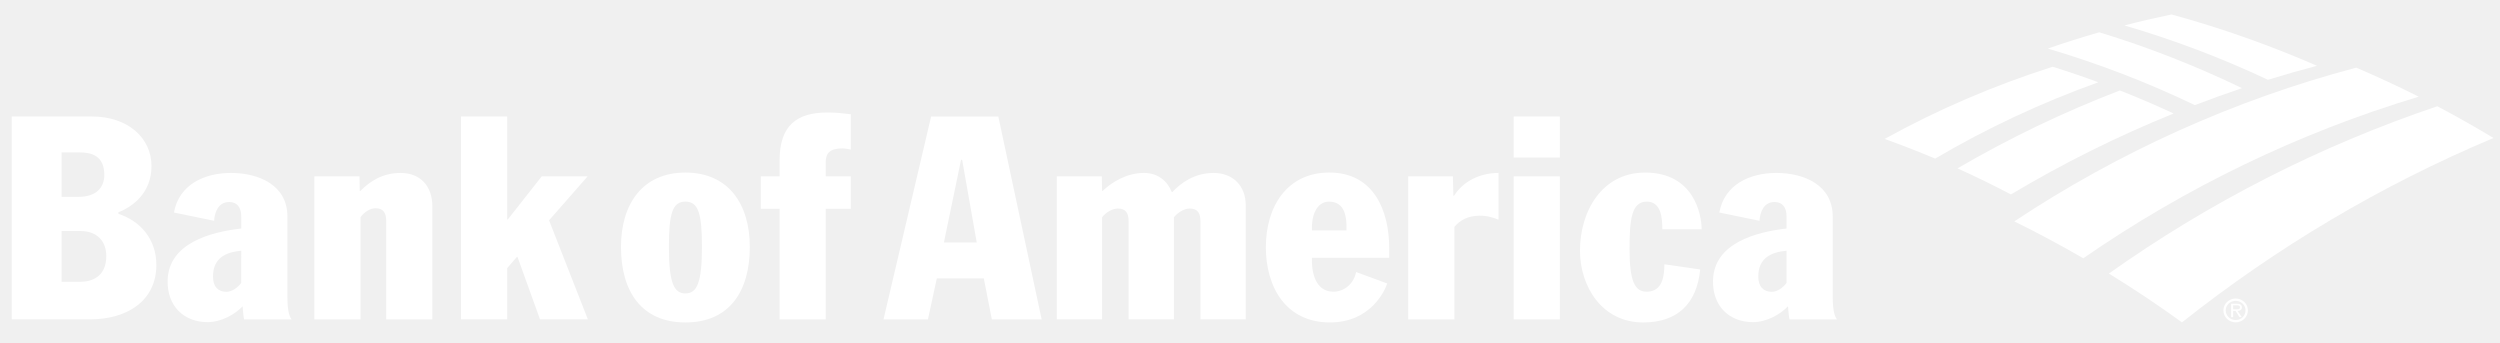
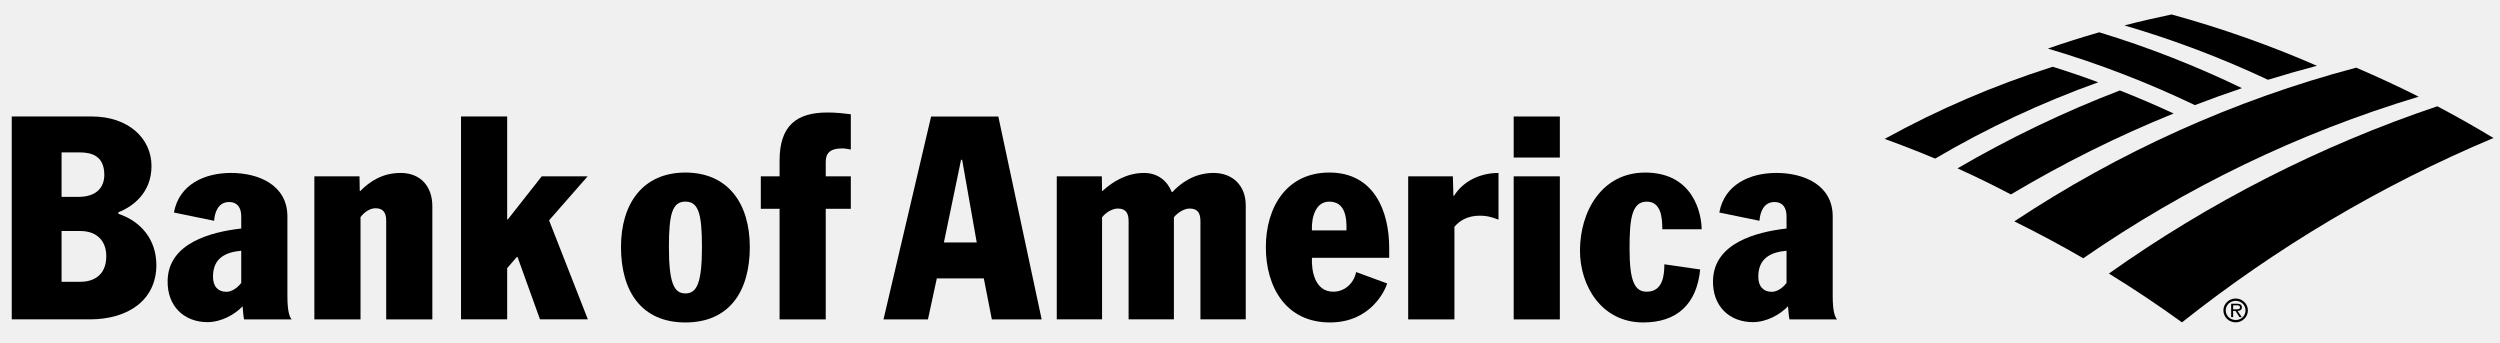
<svg xmlns="http://www.w3.org/2000/svg" version="1.1" id="Layer_1" x="0px" y="0px" viewBox="0 0 432.373 59.253" style="enable-background:new 0 0 432.373 59.253;" xml:space="preserve">
  <style type="text/css">
- 	.st0{fill:#FFFFFF;}
+ 	.st0{fill:currentcolor;}
</style>
  <g>
    <path class="st0" d="M384.535,53.673c0-1.121,0.947-2.045,2.125-2.045c1.168,0,2.111,0.924,2.111,2.045   c0,1.158-0.943,2.078-2.111,2.078C385.482,55.751,384.535,54.832,384.535,53.673 M384.938,53.673c0,0.943,0.766,1.674,1.723,1.674   c0.947,0,1.701-0.729,1.701-1.674c0-0.902-0.754-1.641-1.701-1.641C385.703,52.033,384.938,52.771,384.938,53.673" />
    <path class="st0" d="M387.708,54.845h-0.396l-0.683-1.068h-0.412v1.068h-0.342v-2.311h1.021c0.209,0,0.397,0.014,0.579,0.114   c0.175,0.095,0.263,0.3,0.263,0.491c0,0.455-0.326,0.621-0.752,0.636L387.708,54.845z M386.601,53.496c0.343,0,0.8,0.061,0.8-0.361   c0-0.301-0.269-0.332-0.576-0.332h-0.605v0.693H386.601z" />
    <path class="st0" d="M118.538,29.843c7.452,0,11.141,5.472,11.141,12.864c0,7.688-3.542,13.061-11.141,13.061   c-7.584,0-11.139-5.373-11.139-13.061C107.399,35.315,111.103,29.843,118.538,29.843 M118.538,50.748   c1.978,0,2.863-1.775,2.863-8.041c0-5.711-0.591-7.838-2.863-7.838c-2.258,0-2.85,2.127-2.85,7.838   C115.688,48.97,116.574,50.748,118.538,50.748" />
    <path class="st0" d="M134.828,36.113h-3.246v-5.615h3.246V27.74c0-6.061,2.998-8.284,8.277-8.284c1.58,0,2.761,0.154,4.042,0.303   v6.108c-0.441-0.097-1.033-0.201-1.475-0.201c-2.109,0-2.861,0.828-2.861,2.321v2.512h4.336v5.615h-4.336v19.12h-7.983V36.113z" />
    <path class="st0" d="M41.721,37.393c0-1.479-0.69-2.456-2.077-2.456c-1.917,0-2.523,1.807-2.611,3.248l-6.951-1.43   c0.885-4.875,5.327-6.846,9.857-6.846c4.78,0,9.767,2.071,9.767,7.532v13.801c0,2.819,0.442,3.653,0.736,3.998h-8.23   c-0.149-0.686-0.207-1.854-0.252-2.271c-1.359,1.445-3.718,2.744-6.078,2.744c-3.972,0-7.008-2.691-6.89-7.244   c0.176-6.436,7.451-8.344,12.729-8.948C41.721,39.521,41.721,37.393,41.721,37.393z M41.721,43.363   c-2.8,0.258-4.883,1.328-4.883,4.48c0,1.732,0.885,2.625,2.318,2.625c0.901,0,1.875-0.637,2.564-1.535L41.721,43.363L41.721,43.363   z" />
    <path class="st0" d="M62.352,37.546V55.24h-7.983V30.498h7.805l0.045,2.531h0.102c1.653-1.681,3.853-3.119,6.965-3.119   c3.484,0,5.488,2.357,5.488,5.767v19.564h-7.982V38.207c0-1.408-0.501-2.189-1.843-2.189   C64.048,36.016,63.077,36.604,62.352,37.546" />
-     <polygon class="st0" points="79.733,20.147 87.715,20.147 87.715,37.962 87.818,37.962 93.69,30.498 101.629,30.498 94.96,38.106    101.672,55.233 93.393,55.233 89.5,44.434 89.397,44.434 87.715,46.375 87.715,55.233 79.733,55.233  " />
+     <polygon class="st0" points="79.733,20.147 87.715,20.147 87.715,37.962 87.818,37.962 93.69,30.498 101.629,30.498 94.96,38.106   101.672,55.233 93.393,55.233 89.5,44.434 89.397,44.434 87.715,46.375 87.715,55.233 79.733,55.233  " />
    <path class="st0" d="M20.479,36.981c3.806,1.257,6.563,4.375,6.563,8.858c0,6.009-4.826,9.394-11.494,9.394H2.032V20.147h13.869   c6.228,0,10.3,3.726,10.3,8.572c0,4.594-3.185,7-5.723,7.99L20.479,36.981L20.479,36.981z M10.65,48.738h3.247   c1.931,0,4.484-0.846,4.484-4.439c0-2.617-1.612-4.344-4.484-4.344H10.65V48.738z M10.65,34.048h2.906   c3.213,0,4.485-1.727,4.485-3.801c0-3.349-2.271-3.89-4.282-3.89h-3.11L10.65,34.048L10.65,34.048z" />
    <path class="st0" d="M308.98,37.393c0-1.479-0.679-2.456-2.066-2.456c-1.918,0-2.522,1.807-2.611,3.248l-6.948-1.43   c0.885-4.875,5.326-6.846,9.854-6.846c4.781,0,9.756,2.071,9.756,7.532v13.801c0,2.819,0.451,3.653,0.752,3.998h-8.233   c-0.146-0.686-0.205-1.854-0.25-2.271c-1.371,1.445-3.719,2.744-6.078,2.744c-3.984,0-7.012-2.691-6.893-7.244   c0.18-6.436,7.45-8.344,12.719-8.948L308.98,37.393L308.98,37.393z M308.98,43.363c-2.787,0.258-4.884,1.328-4.884,4.48   c0,1.732,0.898,2.625,2.33,2.625c0.9,0,1.875-0.637,2.554-1.535L308.98,43.363L308.98,43.363z" />
    <path class="st0" d="M226.899,44.587c-0.104,2.193,0.47,5.863,3.703,5.863c1.914,0,3.543-1.408,3.938-3.4l5.371,1.973   c-0.338,1.135-2.804,6.743-9.899,6.743c-7.644,0-11.085-6.155-11.085-13.013c0-6.985,3.634-12.912,10.98-12.912   c7.7,0,10.354,6.602,10.354,13.064v1.682C240.261,44.587,226.899,44.587,226.899,44.587z M232.871,39.843   c0.076-2.287-0.248-4.971-3.008-4.971c-2.273,0-3.082,2.642-2.964,4.971H232.871z" />
    <rect x="261.791" y="30.498" class="st0" width="7.983" height="24.744" />
    <rect x="261.791" y="20.147" class="st0" width="7.983" height="7.1" />
    <path class="st0" d="M287.496,39.652c0-0.986-0.058-2.173-0.396-3.104c-0.397-0.989-1.037-1.676-2.307-1.676   c-2.668,0-2.963,3.254-2.963,8.183c0,5.565,0.885,7.394,2.963,7.394c2.807,0,3.055-2.857,3.055-4.738l6.197,0.894   c-0.588,6.015-4.029,9.163-9.857,9.163c-7.184,0-10.932-6.301-10.932-12.417c0-6.755,3.748-13.506,11.273-13.506   c8.484,0,9.768,7.339,9.768,9.809L287.496,39.652L287.496,39.652z" />
    <path class="st0" d="M161.033,20.156h11.627l7.494,35.085h-8.616l-1.387-7.09h-8.13l-1.534,7.09H152.8L161.033,20.156z    M163.247,41.934h5.677l-2.521-14.293h-0.19L163.247,41.934z" />
    <path class="st0" d="M243.544,30.498h7.729l0.091,3.354h0.114c1.644-2.606,4.617-3.941,7.688-3.941v8.083   c-0.896-0.354-1.871-0.691-3.244-0.691c-2.039,0-3.438,0.802-4.381,1.923v16.019h-7.996L243.544,30.498L243.544,30.498z" />
    <path class="st0" d="M203.027,37.585v17.646h-7.836v-16.95c0-1.33-0.398-2.215-1.875-2.215c-0.84,0-2.034,0.607-2.715,1.521v17.646   h-7.833V30.498h7.792l0.042,2.523h0.09c1.68-1.576,4.188-3.111,7.155-3.111c2.435,0,4.053,1.403,4.811,3.31h0.101   c1.39-1.512,3.779-3.31,7.117-3.31c3.32,0,5.575,2.188,5.575,5.609v19.714h-7.836V38.281c0-1.33-0.396-2.215-1.861-2.215   C204.694,36.066,203.542,36.906,203.027,37.585" />
    <path class="st0" d="M366.628,15.645c3.146,1.235,6.229,2.562,9.297,3.984c-9.754,3.947-19.151,8.636-28.141,13.998   c-3.037-1.592-6.121-3.104-9.236-4.509C347.507,23.895,356.888,19.381,366.628,15.645" />
    <path class="st0" d="M355.015,11.547c-10.104,3.204-19.844,7.386-29.067,12.479c2.938,1.058,5.856,2.193,8.731,3.404   c8.945-5.26,18.39-9.686,28.218-13.2C360.3,13.269,357.671,12.373,355.015,11.547" />
    <path class="st0" d="M387.744,15.244c-7.953-3.838-16.201-7.081-24.685-9.658c-2.979,0.855-5.948,1.794-8.885,2.814   c8.75,2.585,17.25,5.861,25.424,9.78C382.283,17.149,385.013,16.164,387.744,15.244" />
    <path class="st0" d="M400.714,11.377c-8.145-3.549-16.543-6.516-25.145-8.875c-2.73,0.569-5.461,1.195-8.146,1.897   c8.527,2.488,16.824,5.642,24.82,9.399C395.048,12.934,397.867,12.128,400.714,11.377" />
    <path class="st0" d="M421.531,18.379c-20.404,6.871-39.515,16.671-56.803,28.931c4.321,2.652,8.538,5.471,12.641,8.441   c16.307-12.928,34.396-23.703,53.873-31.884C428.054,21.943,424.824,20.112,421.531,18.379" />
    <path class="st0" d="M407.501,11.702c-21.203,5.61-41.152,14.668-59.127,26.583c4.043,1.992,8.029,4.129,11.926,6.381   c17.615-12.18,37.164-21.681,58.015-27.945C414.761,14.936,411.16,13.266,407.501,11.702" />
  </g>
</svg>
